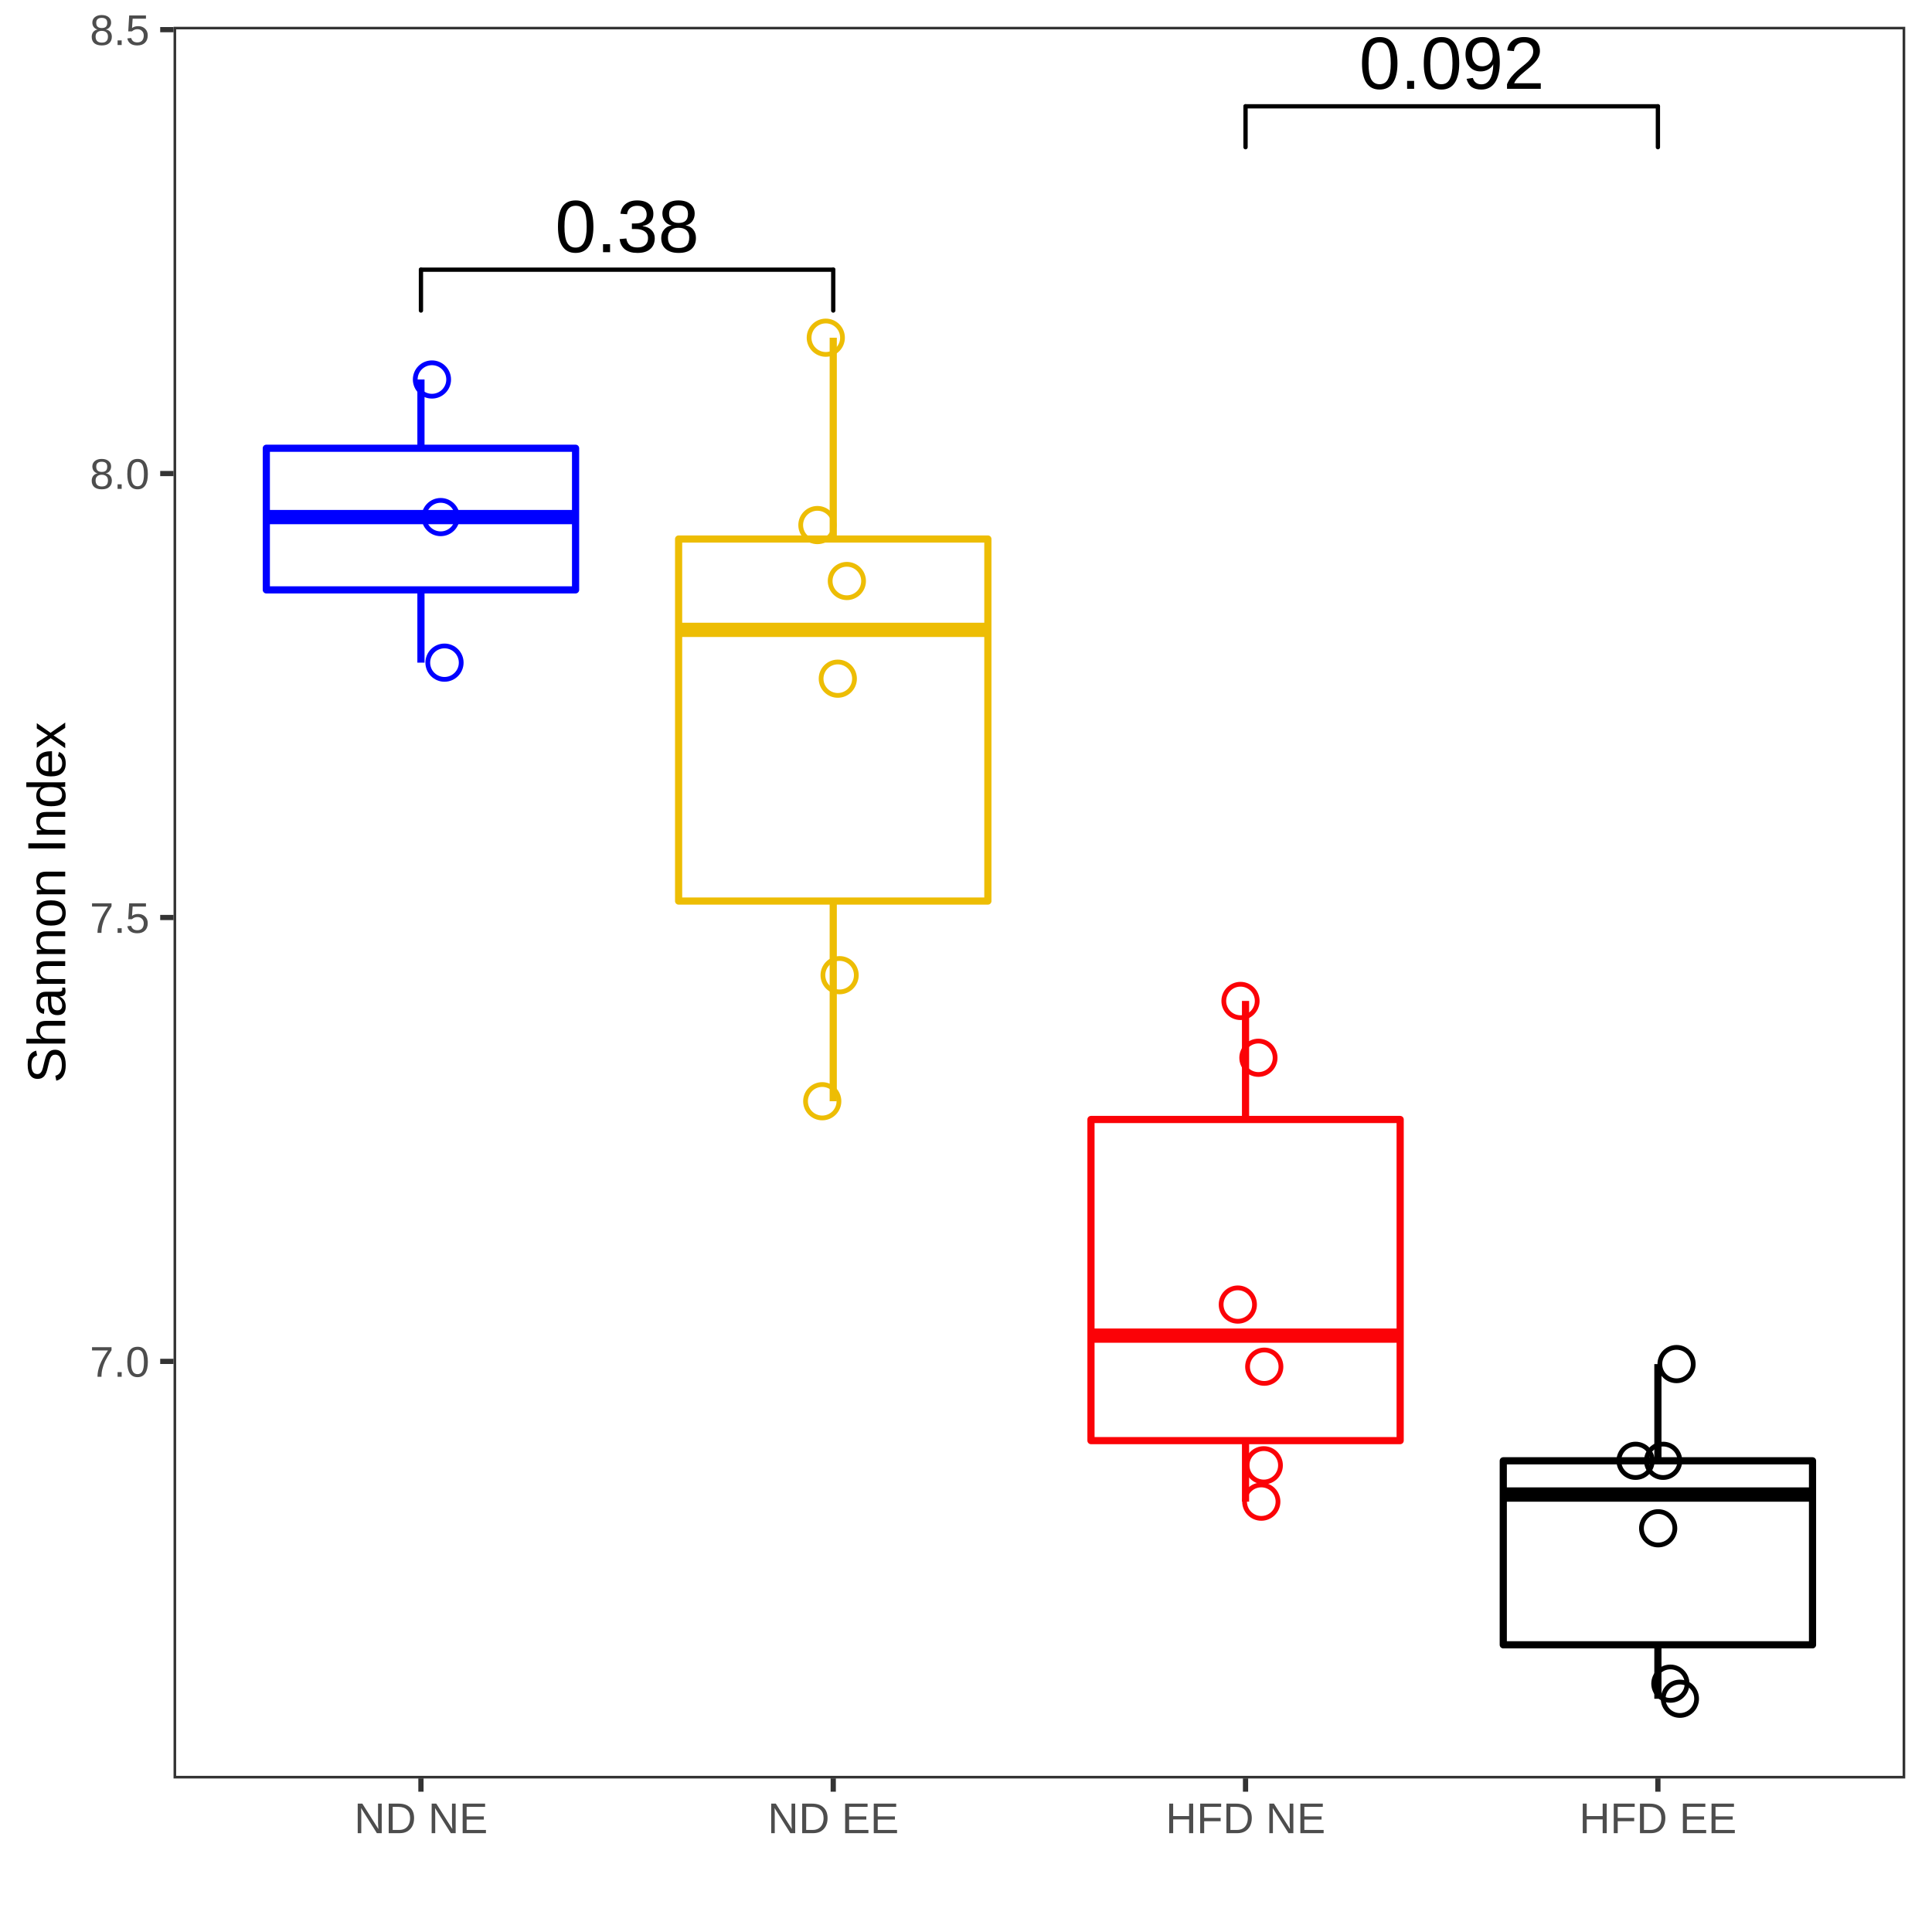
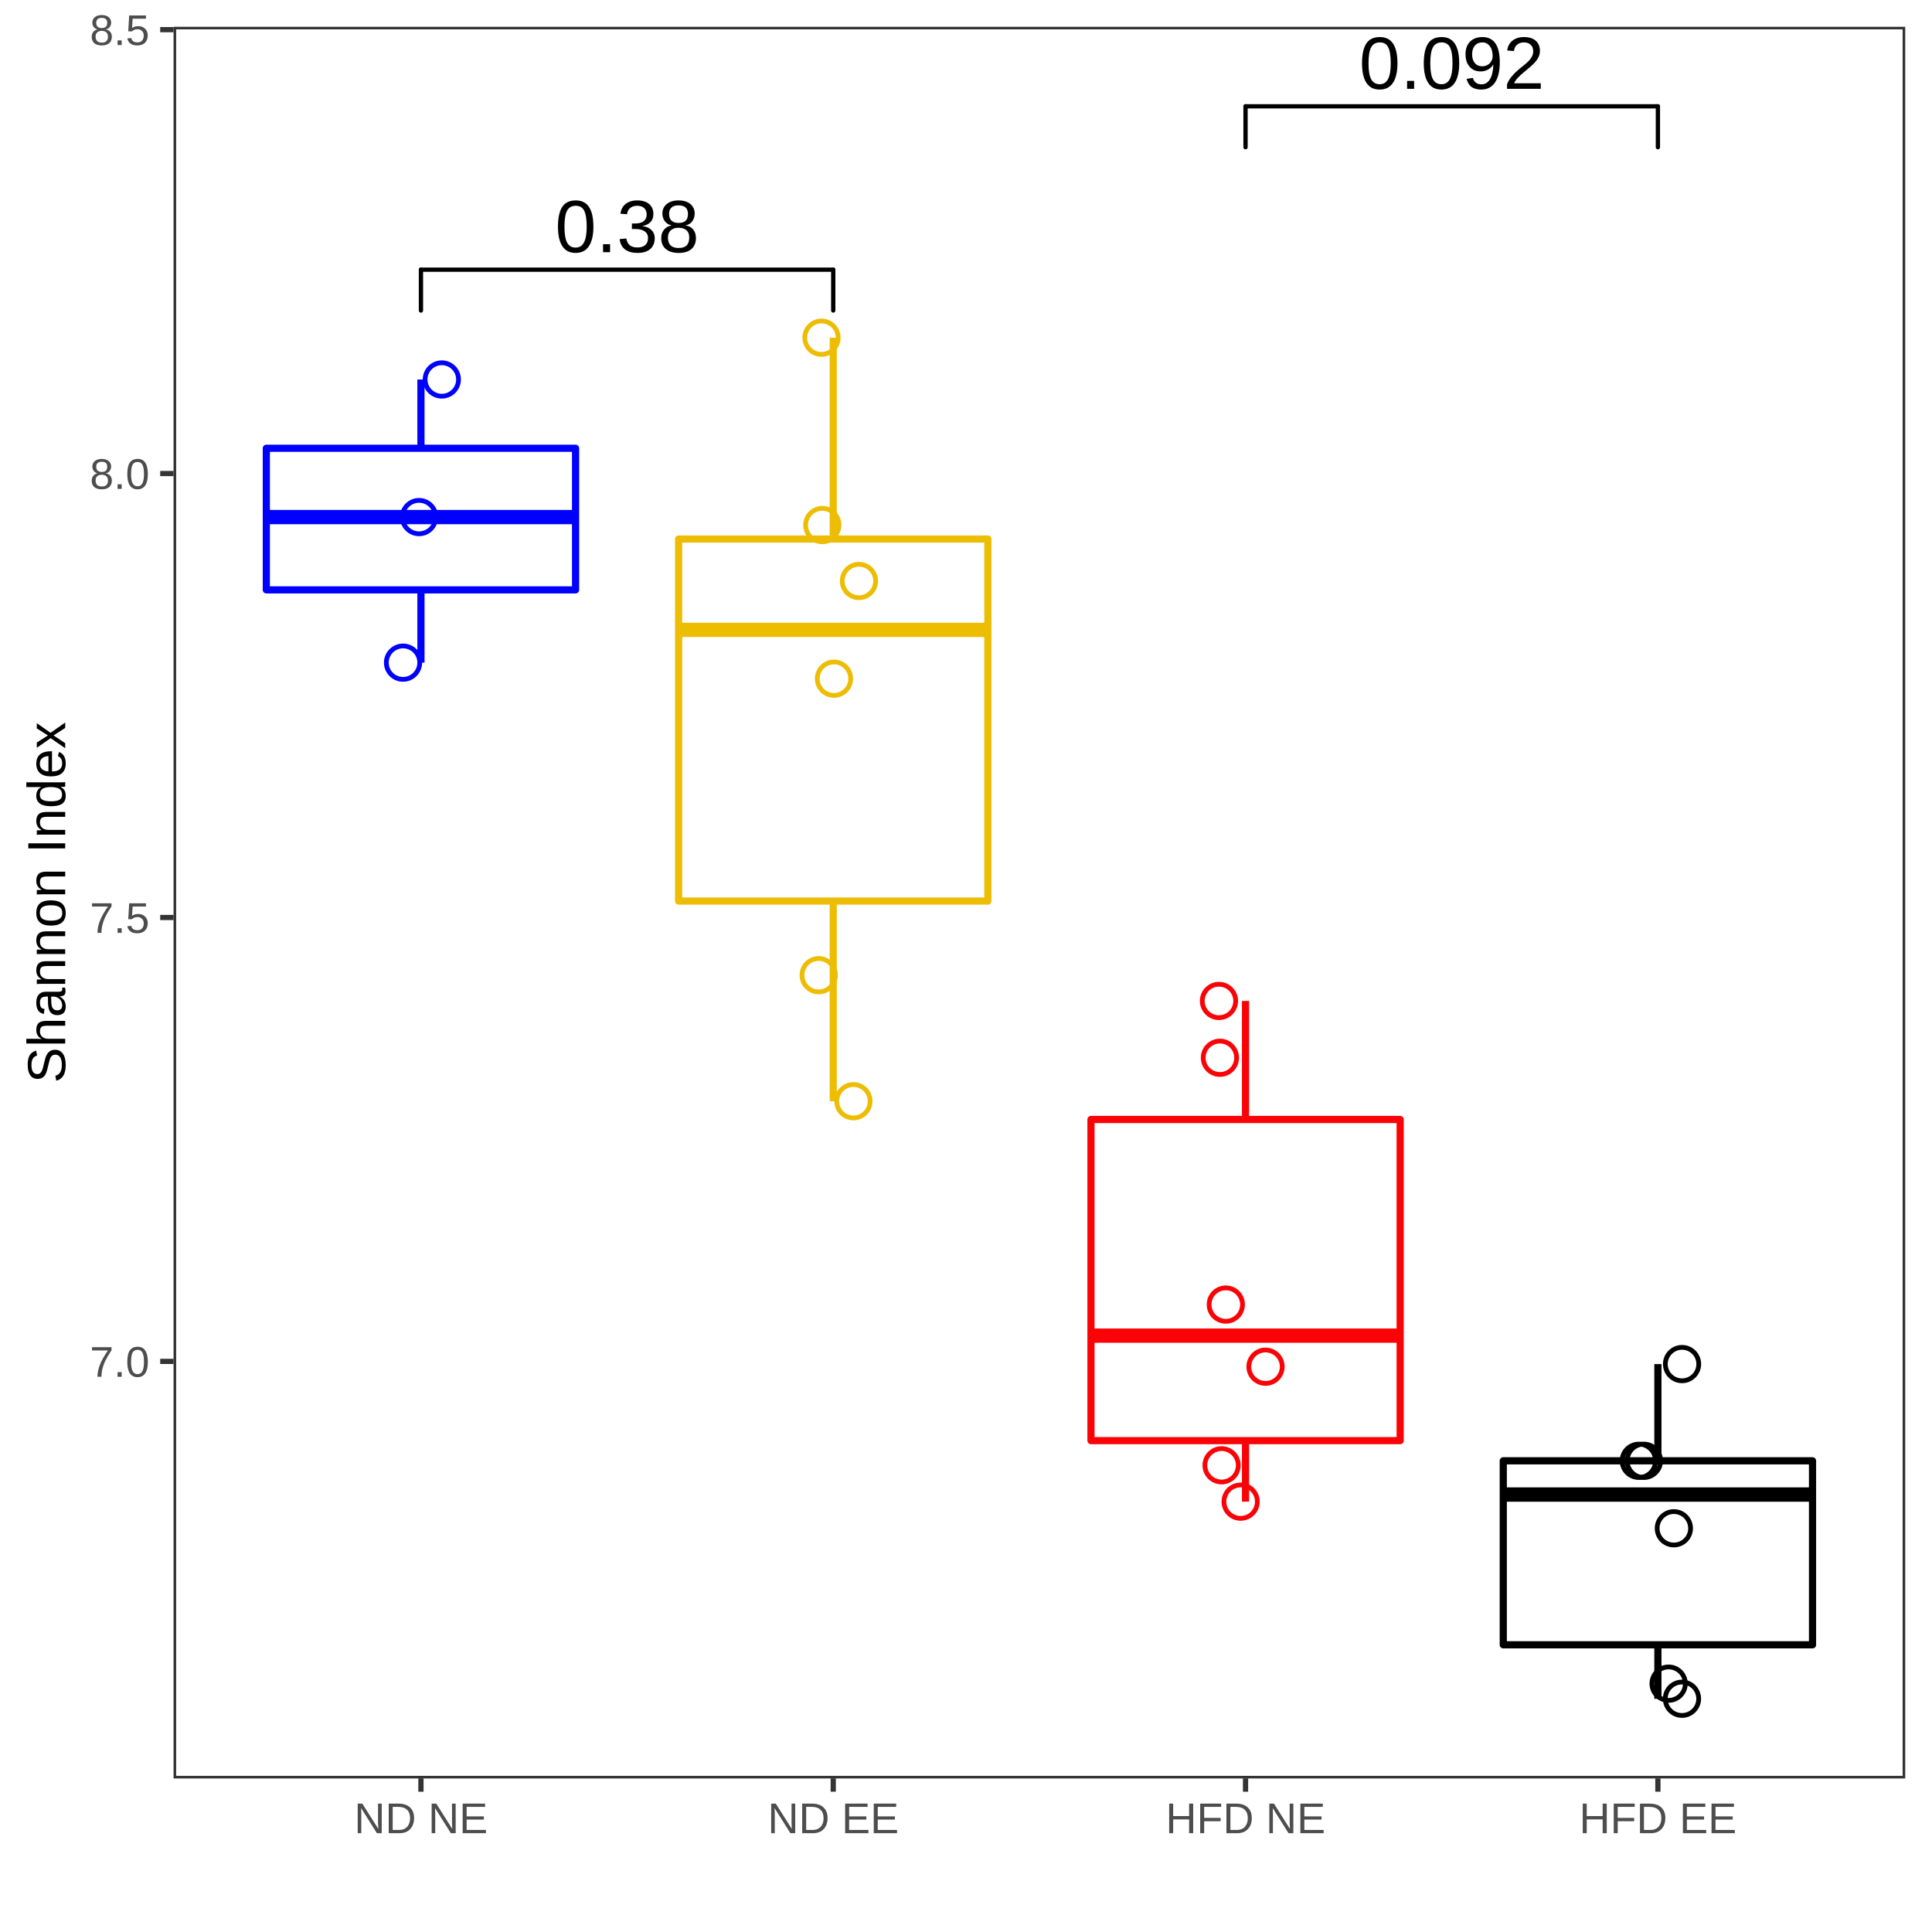
<svg xmlns="http://www.w3.org/2000/svg" class="svglite" width="288.00pt" height="288.00pt" viewBox="0 0 288.00 288.00">
  <defs>
    <style type="text/css">
    .svglite line, .svglite polyline, .svglite polygon, .svglite path, .svglite rect, .svglite circle {
      fill: none;
      stroke: #000000;
      stroke-linecap: round;
      stroke-linejoin: round;
      stroke-miterlimit: 10.00;
    }
    .svglite text {
      white-space: pre;
    }
  </style>
  </defs>
  <rect width="100%" height="100%" style="stroke: none; fill: #FFFFFF;" />
  <defs>
    <clipPath id="cpMC4wMHwyODguMDB8MC4wMHwyODguMDA=">
      <rect x="0.00" y="0.00" width="288.00" height="288.00" />
    </clipPath>
  </defs>
  <g clip-path="url(#cpMC4wMHwyODguMDB8MC4wMHwyODguMDA=)">
    <rect x="0" y="0.00" width="288.00" height="288.00" style="stroke-width: 0.78; stroke: #FFFFFF; fill: #FFFFFF;" />
  </g>
  <defs>
    <clipPath id="cpMjUuODd8Mjg0LjAxfDMuOTl8MjY1LjEw">
      <rect x="25.87" y="3.99" width="258.14" height="261.12" />
    </clipPath>
  </defs>
  <g clip-path="url(#cpMjUuODd8Mjg0LjAxfDMuOTl8MjY1LjEw)">
    <rect x="25.87" y="3.99" width="258.14" height="261.12" style="stroke-width: 0.78; stroke: none; fill: #FFFFFF;" />
    <line x1="62.75" y1="66.82" x2="62.75" y2="56.57" style="stroke-width: 1.07; stroke: #0000FF; stroke-linecap: butt;" />
    <line x1="62.75" y1="87.93" x2="62.75" y2="98.78" style="stroke-width: 1.07; stroke: #0000FF; stroke-linecap: butt;" />
    <polygon points="39.70,66.82 39.70,87.93 85.80,87.93 85.80,66.82 39.70,66.82 " style="stroke-width: 1.07; stroke: #0000FF; fill: #FFFFFF;" />
    <line x1="39.70" y1="77.08" x2="85.80" y2="77.08" style="stroke-width: 2.13; stroke: #0000FF; stroke-linecap: butt;" />
    <line x1="124.21" y1="80.35" x2="124.21" y2="50.34" style="stroke-width: 1.07; stroke: #EDBD04; stroke-linecap: butt;" />
    <line x1="124.21" y1="134.32" x2="124.21" y2="164.16" style="stroke-width: 1.07; stroke: #EDBD04; stroke-linecap: butt;" />
    <polygon points="101.16,80.35 101.16,134.32 147.26,134.32 147.26,80.35 101.16,80.35 " style="stroke-width: 1.07; stroke: #EDBD04; fill: #FFFFFF;" />
    <line x1="101.16" y1="93.89" x2="147.26" y2="93.89" style="stroke-width: 2.13; stroke: #EDBD04; stroke-linecap: butt;" />
    <line x1="185.67" y1="166.88" x2="185.67" y2="149.21" style="stroke-width: 1.07; stroke: #FB0207; stroke-linecap: butt;" />
    <line x1="185.67" y1="214.75" x2="185.67" y2="223.85" style="stroke-width: 1.07; stroke: #FB0207; stroke-linecap: butt;" />
    <polygon points="162.63,166.88 162.63,214.75 208.72,214.75 208.72,166.88 162.63,166.88 " style="stroke-width: 1.07; stroke: #FB0207; fill: #FFFFFF;" />
    <line x1="162.63" y1="199.10" x2="208.72" y2="199.10" style="stroke-width: 2.13; stroke: #FB0207; stroke-linecap: butt;" />
    <line x1="247.14" y1="217.76" x2="247.14" y2="203.34" style="stroke-width: 1.07; stroke-linecap: butt;" />
    <line x1="247.14" y1="245.19" x2="247.14" y2="253.23" style="stroke-width: 1.07; stroke-linecap: butt;" />
    <polygon points="224.09,217.76 224.09,245.19 270.19,245.19 270.19,217.76 224.09,217.76 " style="stroke-width: 1.07; fill: #FFFFFF;" />
    <line x1="224.09" y1="222.79" x2="270.19" y2="222.79" style="stroke-width: 2.13; stroke-linecap: butt;" />
-     <circle cx="247.92" cy="217.76" r="2.49" style="stroke-width: 0.71;" />
-     <circle cx="249.92" cy="203.34" r="2.49" style="stroke-width: 0.71;" />
-     <circle cx="125.16" cy="145.37" r="2.49" style="stroke-width: 0.71; stroke: #EDBD04;" />
-     <circle cx="184.92" cy="149.21" r="2.49" style="stroke-width: 0.71; stroke: #FB0207;" />
-     <circle cx="250.42" cy="253.23" r="2.49" style="stroke-width: 0.71;" />
-     <circle cx="123.10" cy="50.34" r="2.49" style="stroke-width: 0.71; stroke: #EDBD04;" />
-     <circle cx="122.57" cy="164.16" r="2.49" style="stroke-width: 0.71; stroke: #EDBD04;" />
-     <circle cx="249.00" cy="250.98" r="2.49" style="stroke-width: 0.71;" />
-     <circle cx="121.85" cy="78.27" r="2.49" style="stroke-width: 0.71; stroke: #EDBD04;" />
-     <circle cx="247.18" cy="227.82" r="2.49" style="stroke-width: 0.71;" />
-     <circle cx="184.52" cy="194.47" r="2.49" style="stroke-width: 0.71; stroke: #FB0207;" />
-     <circle cx="126.24" cy="86.61" r="2.49" style="stroke-width: 0.71; stroke: #EDBD04;" />
-     <circle cx="188.02" cy="223.85" r="2.49" style="stroke-width: 0.71; stroke: #FB0207;" />
-     <circle cx="65.69" cy="77.08" r="2.49" style="stroke-width: 0.71; stroke: #0000FF;" />
-     <circle cx="188.39" cy="218.43" r="2.49" style="stroke-width: 0.71; stroke: #FB0207;" />
-     <circle cx="66.26" cy="98.78" r="2.49" style="stroke-width: 0.71; stroke: #0000FF;" />
-     <circle cx="64.39" cy="56.57" r="2.49" style="stroke-width: 0.71; stroke: #0000FF;" />
-     <circle cx="187.59" cy="157.68" r="2.49" style="stroke-width: 0.71; stroke: #FB0207;" />
-     <circle cx="188.46" cy="203.73" r="2.49" style="stroke-width: 0.71; stroke: #FB0207;" />
-     <circle cx="243.81" cy="217.76" r="2.49" style="stroke-width: 0.71;" />
-     <circle cx="124.89" cy="101.17" r="2.49" style="stroke-width: 0.71; stroke: #EDBD04;" />
+     <circle cx="245.05" cy="217.76" r="2.49" style="stroke-width: 0.71;" />
+     <circle cx="250.74" cy="203.34" r="2.49" style="stroke-width: 0.71;" />
+     <circle cx="122.04" cy="145.37" r="2.49" style="stroke-width: 0.71; stroke: #EDBD04;" />
+     <circle cx="181.71" cy="149.21" r="2.49" style="stroke-width: 0.71; stroke: #FB0207;" />
+     <circle cx="250.73" cy="253.23" r="2.49" style="stroke-width: 0.71;" />
+     <circle cx="122.46" cy="50.34" r="2.49" style="stroke-width: 0.71; stroke: #EDBD04;" />
+     <circle cx="127.22" cy="164.16" r="2.49" style="stroke-width: 0.71; stroke: #EDBD04;" />
+     <circle cx="248.74" cy="250.98" r="2.49" style="stroke-width: 0.71;" />
+     <circle cx="122.58" cy="78.27" r="2.49" style="stroke-width: 0.71; stroke: #EDBD04;" />
+     <circle cx="249.52" cy="227.82" r="2.49" style="stroke-width: 0.71;" />
+     <circle cx="182.73" cy="194.47" r="2.49" style="stroke-width: 0.71; stroke: #FB0207;" />
+     <circle cx="128.04" cy="86.61" r="2.49" style="stroke-width: 0.71; stroke: #EDBD04;" />
+     <circle cx="184.94" cy="223.85" r="2.49" style="stroke-width: 0.71; stroke: #FB0207;" />
+     <circle cx="62.47" cy="77.08" r="2.49" style="stroke-width: 0.71; stroke: #0000FF;" />
+     <circle cx="182.10" cy="218.43" r="2.49" style="stroke-width: 0.71; stroke: #FB0207;" />
+     <circle cx="60.08" cy="98.78" r="2.49" style="stroke-width: 0.71; stroke: #0000FF;" />
+     <circle cx="65.86" cy="56.57" r="2.49" style="stroke-width: 0.71; stroke: #0000FF;" />
+     <circle cx="181.85" cy="157.68" r="2.49" style="stroke-width: 0.71; stroke: #FB0207;" />
+     <circle cx="188.65" cy="203.73" r="2.49" style="stroke-width: 0.71; stroke: #FB0207;" />
+     <circle cx="244.30" cy="217.76" r="2.49" style="stroke-width: 0.71;" />
+     <circle cx="124.32" cy="101.17" r="2.49" style="stroke-width: 0.71; stroke: #EDBD04;" />
    <text x="216.41" y="13.24" text-anchor="middle" style="font-size: 11.04px; font-family: &quot;Arial&quot;;" textLength="27.60px" lengthAdjust="spacingAndGlyphs">0.092</text>
    <line x1="247.14" y1="21.94" x2="247.14" y2="15.85" style="stroke-width: 0.64;" />
    <line x1="247.14" y1="15.85" x2="185.67" y2="15.85" style="stroke-width: 0.64;" />
    <line x1="185.67" y1="15.85" x2="185.67" y2="21.94" style="stroke-width: 0.64;" />
    <text x="93.48" y="37.59" text-anchor="middle" style="font-size: 11.04px; font-family: &quot;Arial&quot;;" textLength="21.47px" lengthAdjust="spacingAndGlyphs">0.38</text>
    <line x1="124.21" y1="46.29" x2="124.21" y2="40.20" style="stroke-width: 0.64;" />
    <line x1="124.21" y1="40.20" x2="62.75" y2="40.20" style="stroke-width: 0.64;" />
    <line x1="62.75" y1="40.20" x2="62.75" y2="46.29" style="stroke-width: 0.64;" />
    <rect x="25.87" y="3.99" width="258.14" height="261.12" style="stroke-width: 0.78; stroke: #333333;" />
  </g>
  <g clip-path="url(#cpMC4wMHwyODguMDB8MC4wMHwyODguMDA=)">
    <text x="22.29" y="205.23" text-anchor="end" style="font-size: 6.40px;fill: #4D4D4D; font-family: &quot;Arial&quot;;" textLength="8.89px" lengthAdjust="spacingAndGlyphs">7.0</text>
    <text x="22.29" y="139.06" text-anchor="end" style="font-size: 6.40px;fill: #4D4D4D; font-family: &quot;Arial&quot;;" textLength="8.89px" lengthAdjust="spacingAndGlyphs">7.5</text>
    <text x="22.29" y="72.88" text-anchor="end" style="font-size: 6.40px;fill: #4D4D4D; font-family: &quot;Arial&quot;;" textLength="8.89px" lengthAdjust="spacingAndGlyphs">8.0</text>
    <text x="22.29" y="6.71" text-anchor="end" style="font-size: 6.40px;fill: #4D4D4D; font-family: &quot;Arial&quot;;" textLength="8.89px" lengthAdjust="spacingAndGlyphs">8.5</text>
    <polyline points="23.88,202.94 25.87,202.94 " style="stroke-width: 0.78; stroke: #333333; stroke-linecap: butt;" />
    <polyline points="23.88,136.77 25.87,136.77 " style="stroke-width: 0.78; stroke: #333333; stroke-linecap: butt;" />
    <polyline points="23.88,70.59 25.87,70.59 " style="stroke-width: 0.78; stroke: #333333; stroke-linecap: butt;" />
    <polyline points="23.88,4.42 25.87,4.42 " style="stroke-width: 0.78; stroke: #333333; stroke-linecap: butt;" />
    <polyline points="62.75,267.09 62.75,265.10 " style="stroke-width: 0.78; stroke: #333333; stroke-linecap: butt;" />
    <polyline points="124.21,267.09 124.21,265.10 " style="stroke-width: 0.78; stroke: #333333; stroke-linecap: butt;" />
    <polyline points="185.67,267.09 185.67,265.10 " style="stroke-width: 0.78; stroke: #333333; stroke-linecap: butt;" />
    <polyline points="247.14,267.09 247.14,265.10 " style="stroke-width: 0.78; stroke: #333333; stroke-linecap: butt;" />
    <text x="62.75" y="273.27" text-anchor="middle" style="font-size: 6.40px;fill: #4D4D4D; font-family: &quot;Arial&quot;;" textLength="19.89px" lengthAdjust="spacingAndGlyphs">ND NE</text>
    <text x="124.21" y="273.27" text-anchor="middle" style="font-size: 6.40px;fill: #4D4D4D; font-family: &quot;Arial&quot;;" textLength="19.53px" lengthAdjust="spacingAndGlyphs">ND EE</text>
    <text x="185.67" y="273.27" text-anchor="middle" style="font-size: 6.40px;fill: #4D4D4D; font-family: &quot;Arial&quot;;" textLength="23.79px" lengthAdjust="spacingAndGlyphs">HFD NE</text>
    <text x="247.14" y="273.27" text-anchor="middle" style="font-size: 6.40px;fill: #4D4D4D; font-family: &quot;Arial&quot;;" textLength="23.44px" lengthAdjust="spacingAndGlyphs">HFD EE</text>
    <text transform="translate(9.72,134.54) rotate(-90)" text-anchor="middle" style="font-size: 8.00px; font-family: &quot;Arial&quot;;" textLength="53.83px" lengthAdjust="spacingAndGlyphs">Shannon Index</text>
  </g>
</svg>
